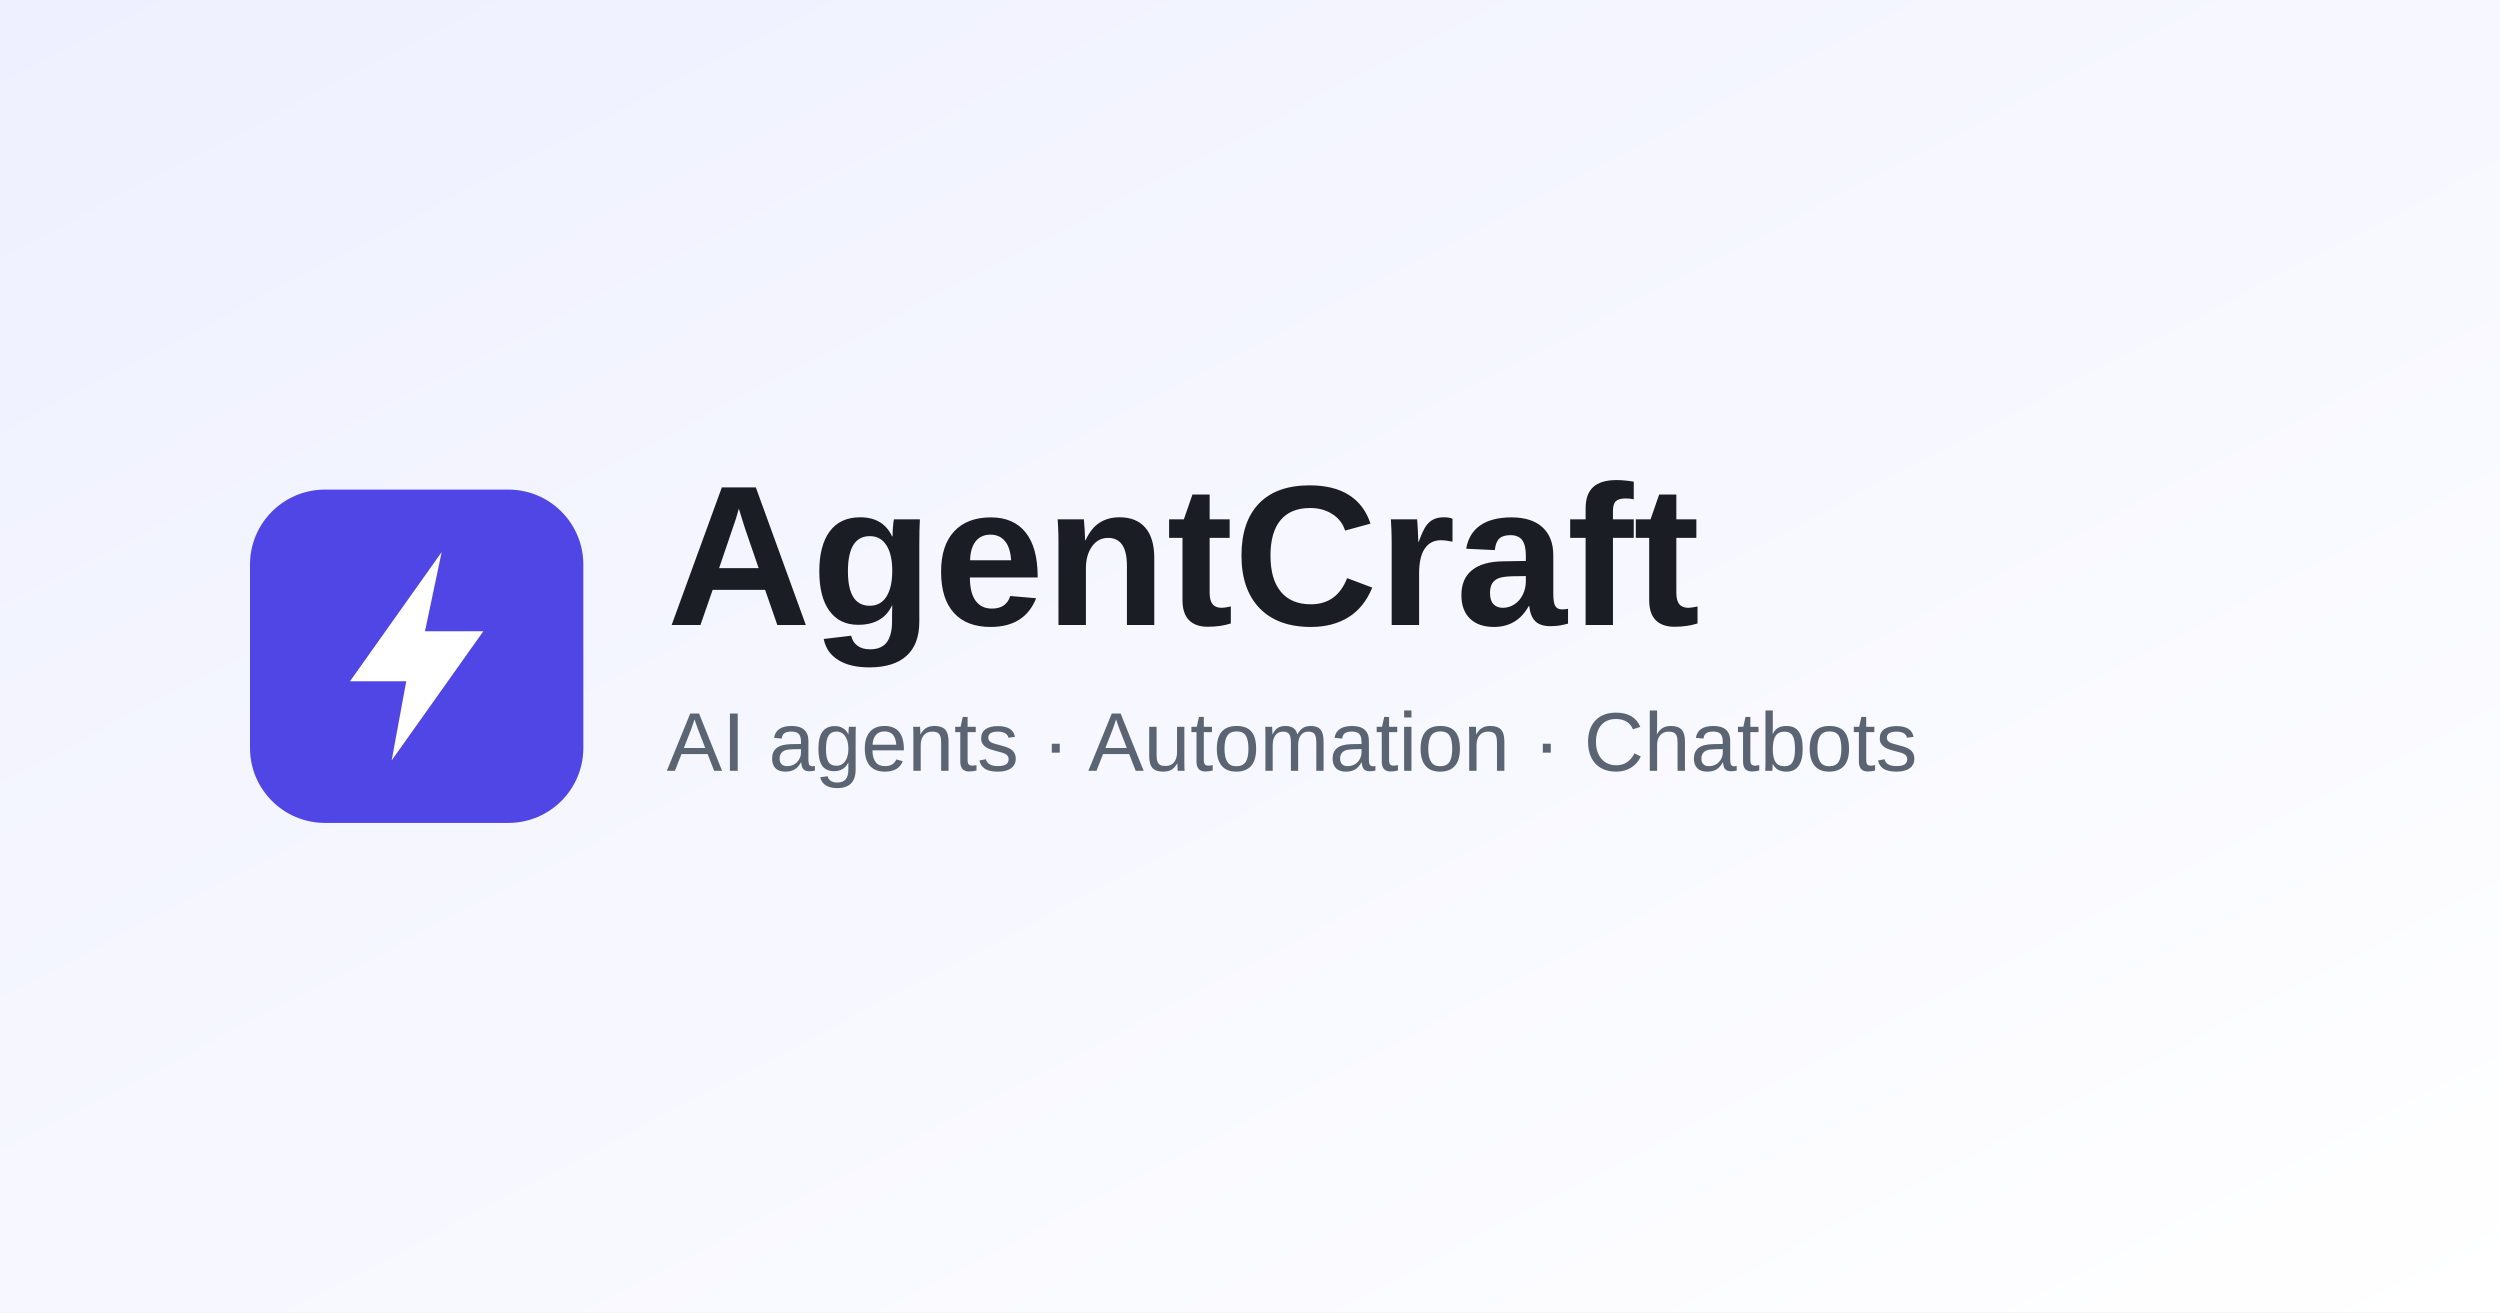
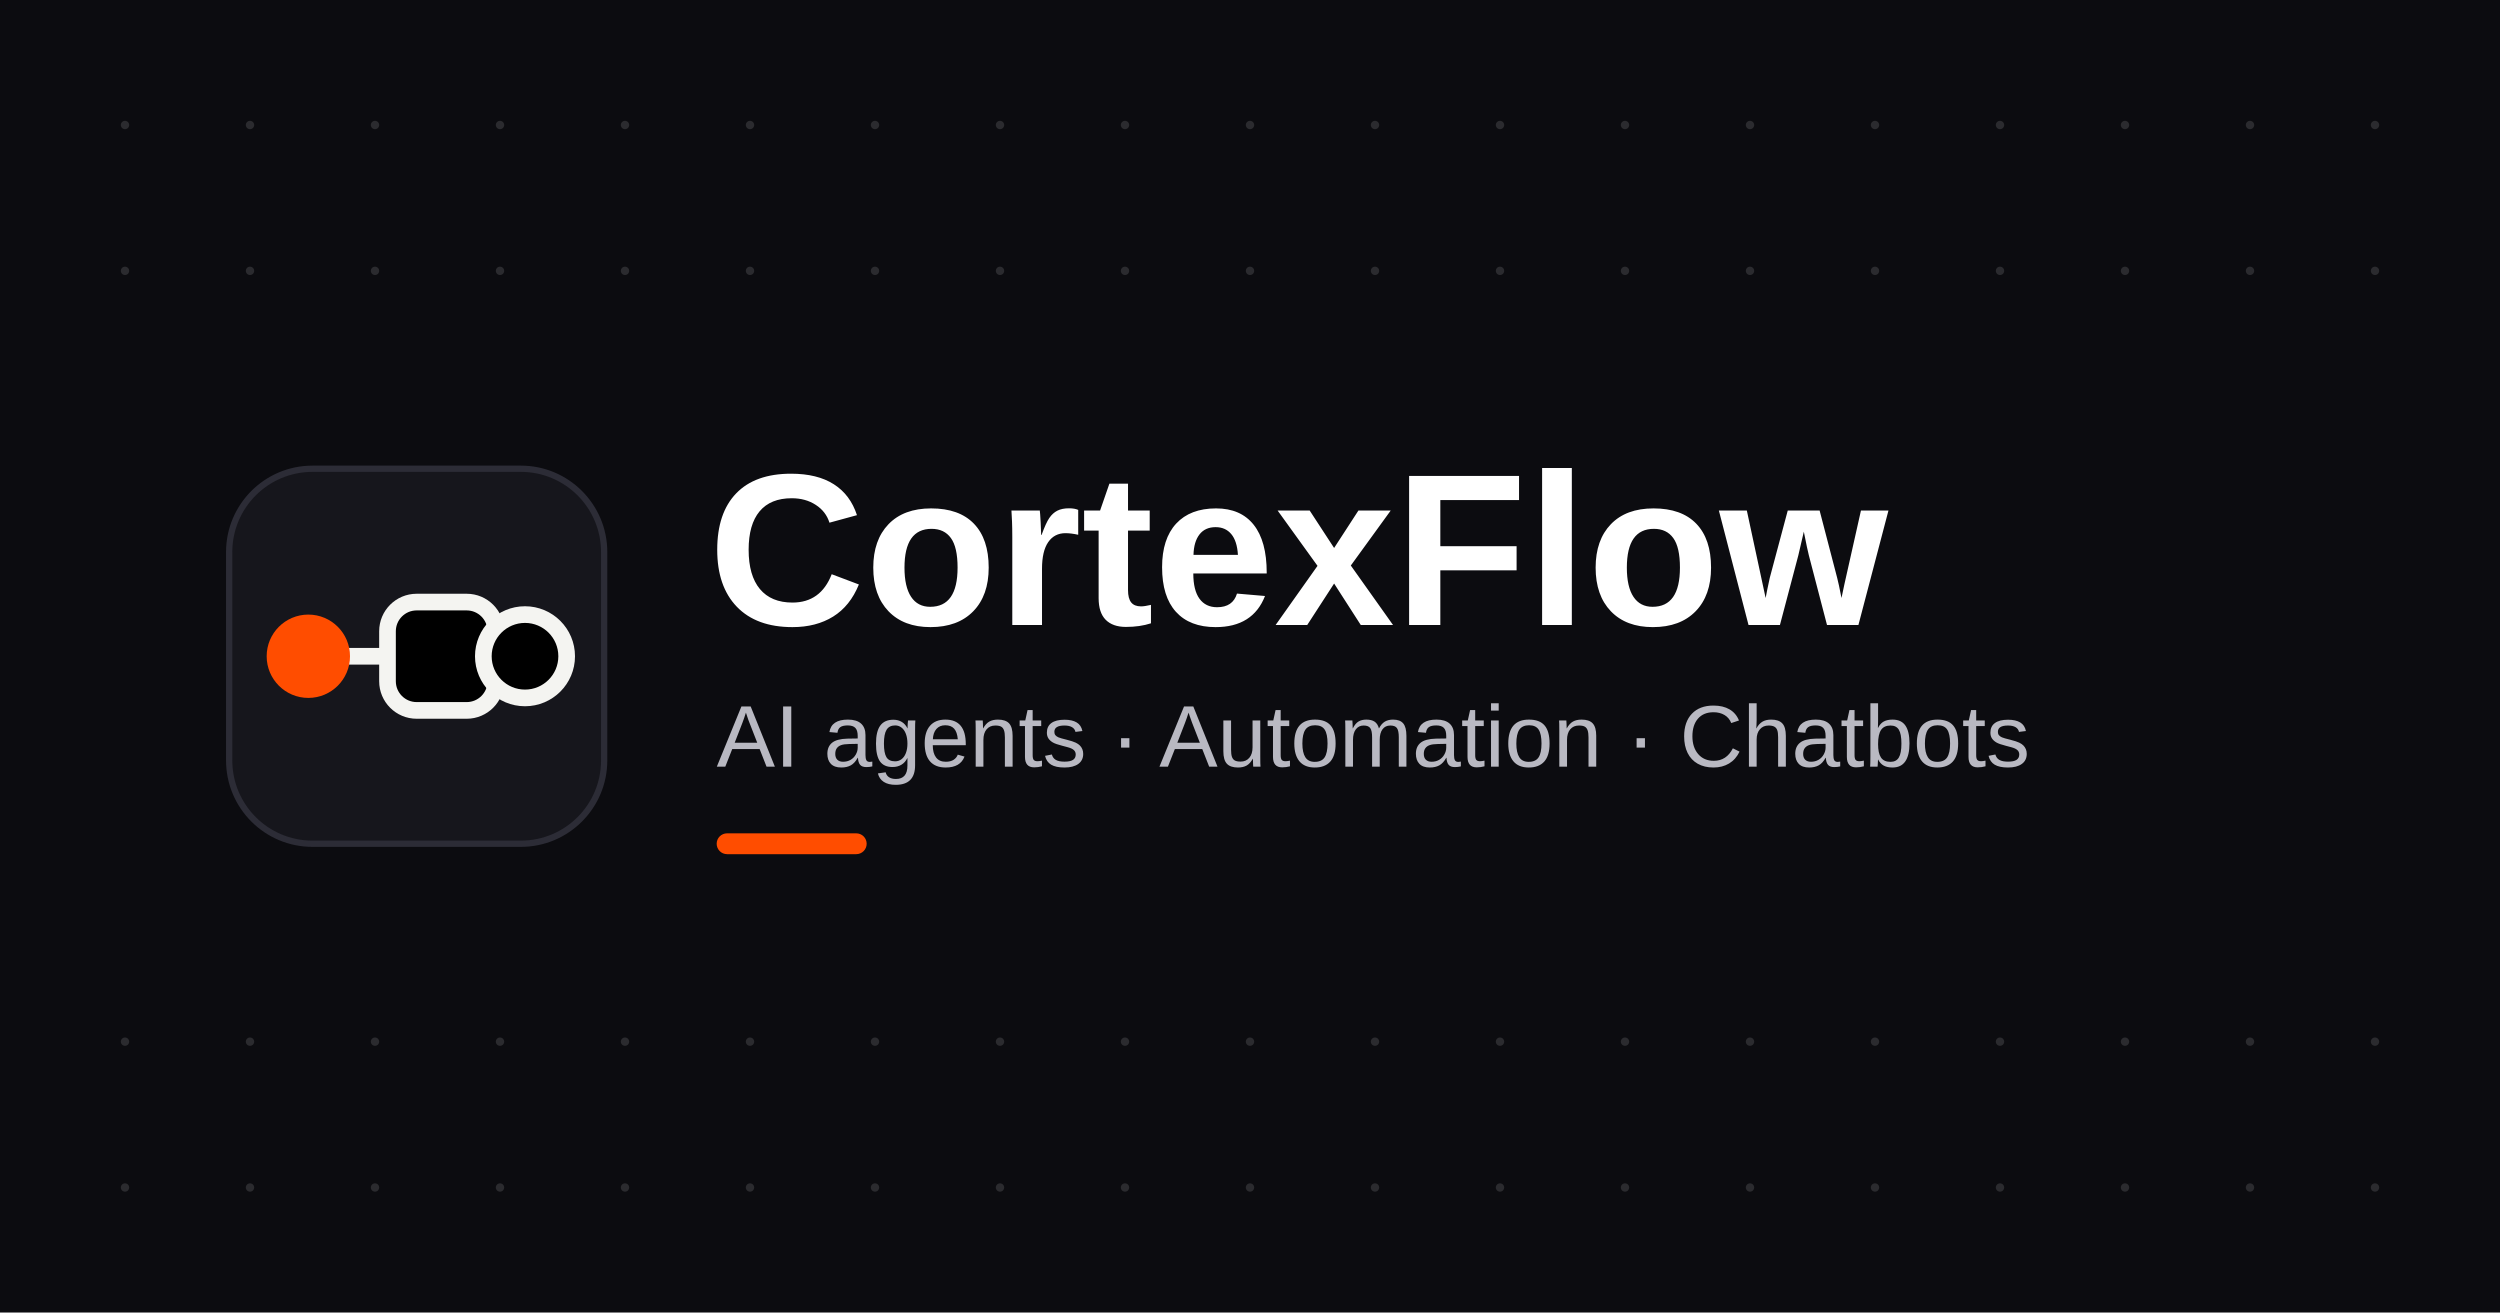
<svg xmlns="http://www.w3.org/2000/svg" viewBox="0 0 1200 630">
-   <defs>
-     <linearGradient id="bg" x1="0" y1="0" x2="1" y2="1">
-       <stop offset="0" stop-color="#eef0ff" />
-       <stop offset="1" stop-color="#ffffff" />
-     </linearGradient>
-   </defs>
-   <rect width="1200" height="630" fill="url(#bg)" />
-   <g transform="translate(120,235)">
-     <rect width="160" height="160" rx="36" fill="#4f46e5" />
-     <path d="M92 30 L48 92 h27 L68 130 L112 68 H84 Z" fill="#fff" />
+   <rect width="1200" height="630" fill="#0C0C10" />
+   <g fill="#FFFFFF" opacity="0.13">
+     <circle cx="60" cy="60" r="2" />
+     <circle cx="120" cy="60" r="2" />
+     <circle cx="180" cy="60" r="2" />
+     <circle cx="240" cy="60" r="2" />
+     <circle cx="300" cy="60" r="2" />
+     <circle cx="360" cy="60" r="2" />
+     <circle cx="420" cy="60" r="2" />
+     <circle cx="480" cy="60" r="2" />
+     <circle cx="540" cy="60" r="2" />
+     <circle cx="600" cy="60" r="2" />
+     <circle cx="660" cy="60" r="2" />
+     <circle cx="720" cy="60" r="2" />
+     <circle cx="780" cy="60" r="2" />
+     <circle cx="840" cy="60" r="2" />
+     <circle cx="900" cy="60" r="2" />
+     <circle cx="960" cy="60" r="2" />
+     <circle cx="1020" cy="60" r="2" />
+     <circle cx="1080" cy="60" r="2" />
+     <circle cx="1140" cy="60" r="2" />
+     <circle cx="60" cy="130" r="2" />
+     <circle cx="120" cy="130" r="2" />
+     <circle cx="180" cy="130" r="2" />
+     <circle cx="240" cy="130" r="2" />
+     <circle cx="300" cy="130" r="2" />
+     <circle cx="360" cy="130" r="2" />
+     <circle cx="420" cy="130" r="2" />
+     <circle cx="480" cy="130" r="2" />
+     <circle cx="540" cy="130" r="2" />
+     <circle cx="600" cy="130" r="2" />
+     <circle cx="660" cy="130" r="2" />
+     <circle cx="720" cy="130" r="2" />
+     <circle cx="780" cy="130" r="2" />
+     <circle cx="840" cy="130" r="2" />
+     <circle cx="900" cy="130" r="2" />
+     <circle cx="960" cy="130" r="2" />
+     <circle cx="1020" cy="130" r="2" />
+     <circle cx="1080" cy="130" r="2" />
+     <circle cx="1140" cy="130" r="2" />
+     <circle cx="60" cy="500" r="2" />
+     <circle cx="120" cy="500" r="2" />
+     <circle cx="180" cy="500" r="2" />
+     <circle cx="240" cy="500" r="2" />
+     <circle cx="300" cy="500" r="2" />
+     <circle cx="360" cy="500" r="2" />
+     <circle cx="420" cy="500" r="2" />
+     <circle cx="480" cy="500" r="2" />
+     <circle cx="540" cy="500" r="2" />
+     <circle cx="600" cy="500" r="2" />
+     <circle cx="660" cy="500" r="2" />
+     <circle cx="720" cy="500" r="2" />
+     <circle cx="780" cy="500" r="2" />
+     <circle cx="840" cy="500" r="2" />
+     <circle cx="900" cy="500" r="2" />
+     <circle cx="960" cy="500" r="2" />
+     <circle cx="1020" cy="500" r="2" />
+     <circle cx="1080" cy="500" r="2" />
+     <circle cx="1140" cy="500" r="2" />
+     <circle cx="60" cy="570" r="2" />
+     <circle cx="120" cy="570" r="2" />
+     <circle cx="180" cy="570" r="2" />
+     <circle cx="240" cy="570" r="2" />
+     <circle cx="300" cy="570" r="2" />
+     <circle cx="360" cy="570" r="2" />
+     <circle cx="420" cy="570" r="2" />
+     <circle cx="480" cy="570" r="2" />
+     <circle cx="540" cy="570" r="2" />
+     <circle cx="600" cy="570" r="2" />
+     <circle cx="660" cy="570" r="2" />
+     <circle cx="720" cy="570" r="2" />
+     <circle cx="780" cy="570" r="2" />
+     <circle cx="840" cy="570" r="2" />
+     <circle cx="900" cy="570" r="2" />
+     <circle cx="960" cy="570" r="2" />
+     <circle cx="1020" cy="570" r="2" />
+     <circle cx="1080" cy="570" r="2" />
+     <circle cx="1140" cy="570" r="2" />
  </g>
-   <text x="320" y="300" font-family="Arial, sans-serif" font-size="96" font-weight="800" fill="#1a1d23">AgentCraft</text>
-   <text x="320" y="370" font-family="Arial, sans-serif" font-size="40" fill="#5b6472">AI agents · Automation · Chatbots</text>
+   <g transform="translate(110,225)">
+     <rect width="180" height="180" rx="40" fill="#16161C" stroke="#2C2C36" stroke-width="3" />
+     <path d="M52 90h26M102 90h26" stroke="#F4F4F1" stroke-width="8" stroke-linecap="round" />
+     <circle cx="38" cy="90" r="20" fill="#FF4D00" />
+     <rect x="76" y="64" width="52" height="52" rx="14" stroke="#F4F4F1" stroke-width="8" />
+     <circle cx="142" cy="90" r="20" stroke="#F4F4F1" stroke-width="8" />
+   </g>
+   <text x="340" y="300" font-family="Arial, sans-serif" font-size="104" font-weight="800" fill="#FFFFFF">CortexFlow</text>
+   <text x="344" y="368" font-family="Arial, sans-serif" font-size="42" fill="#B9B9C2">AI agents · Automation · Chatbots</text>
+   <rect x="344" y="400" width="72" height="10" rx="5" fill="#FF4D00" />
</svg>
